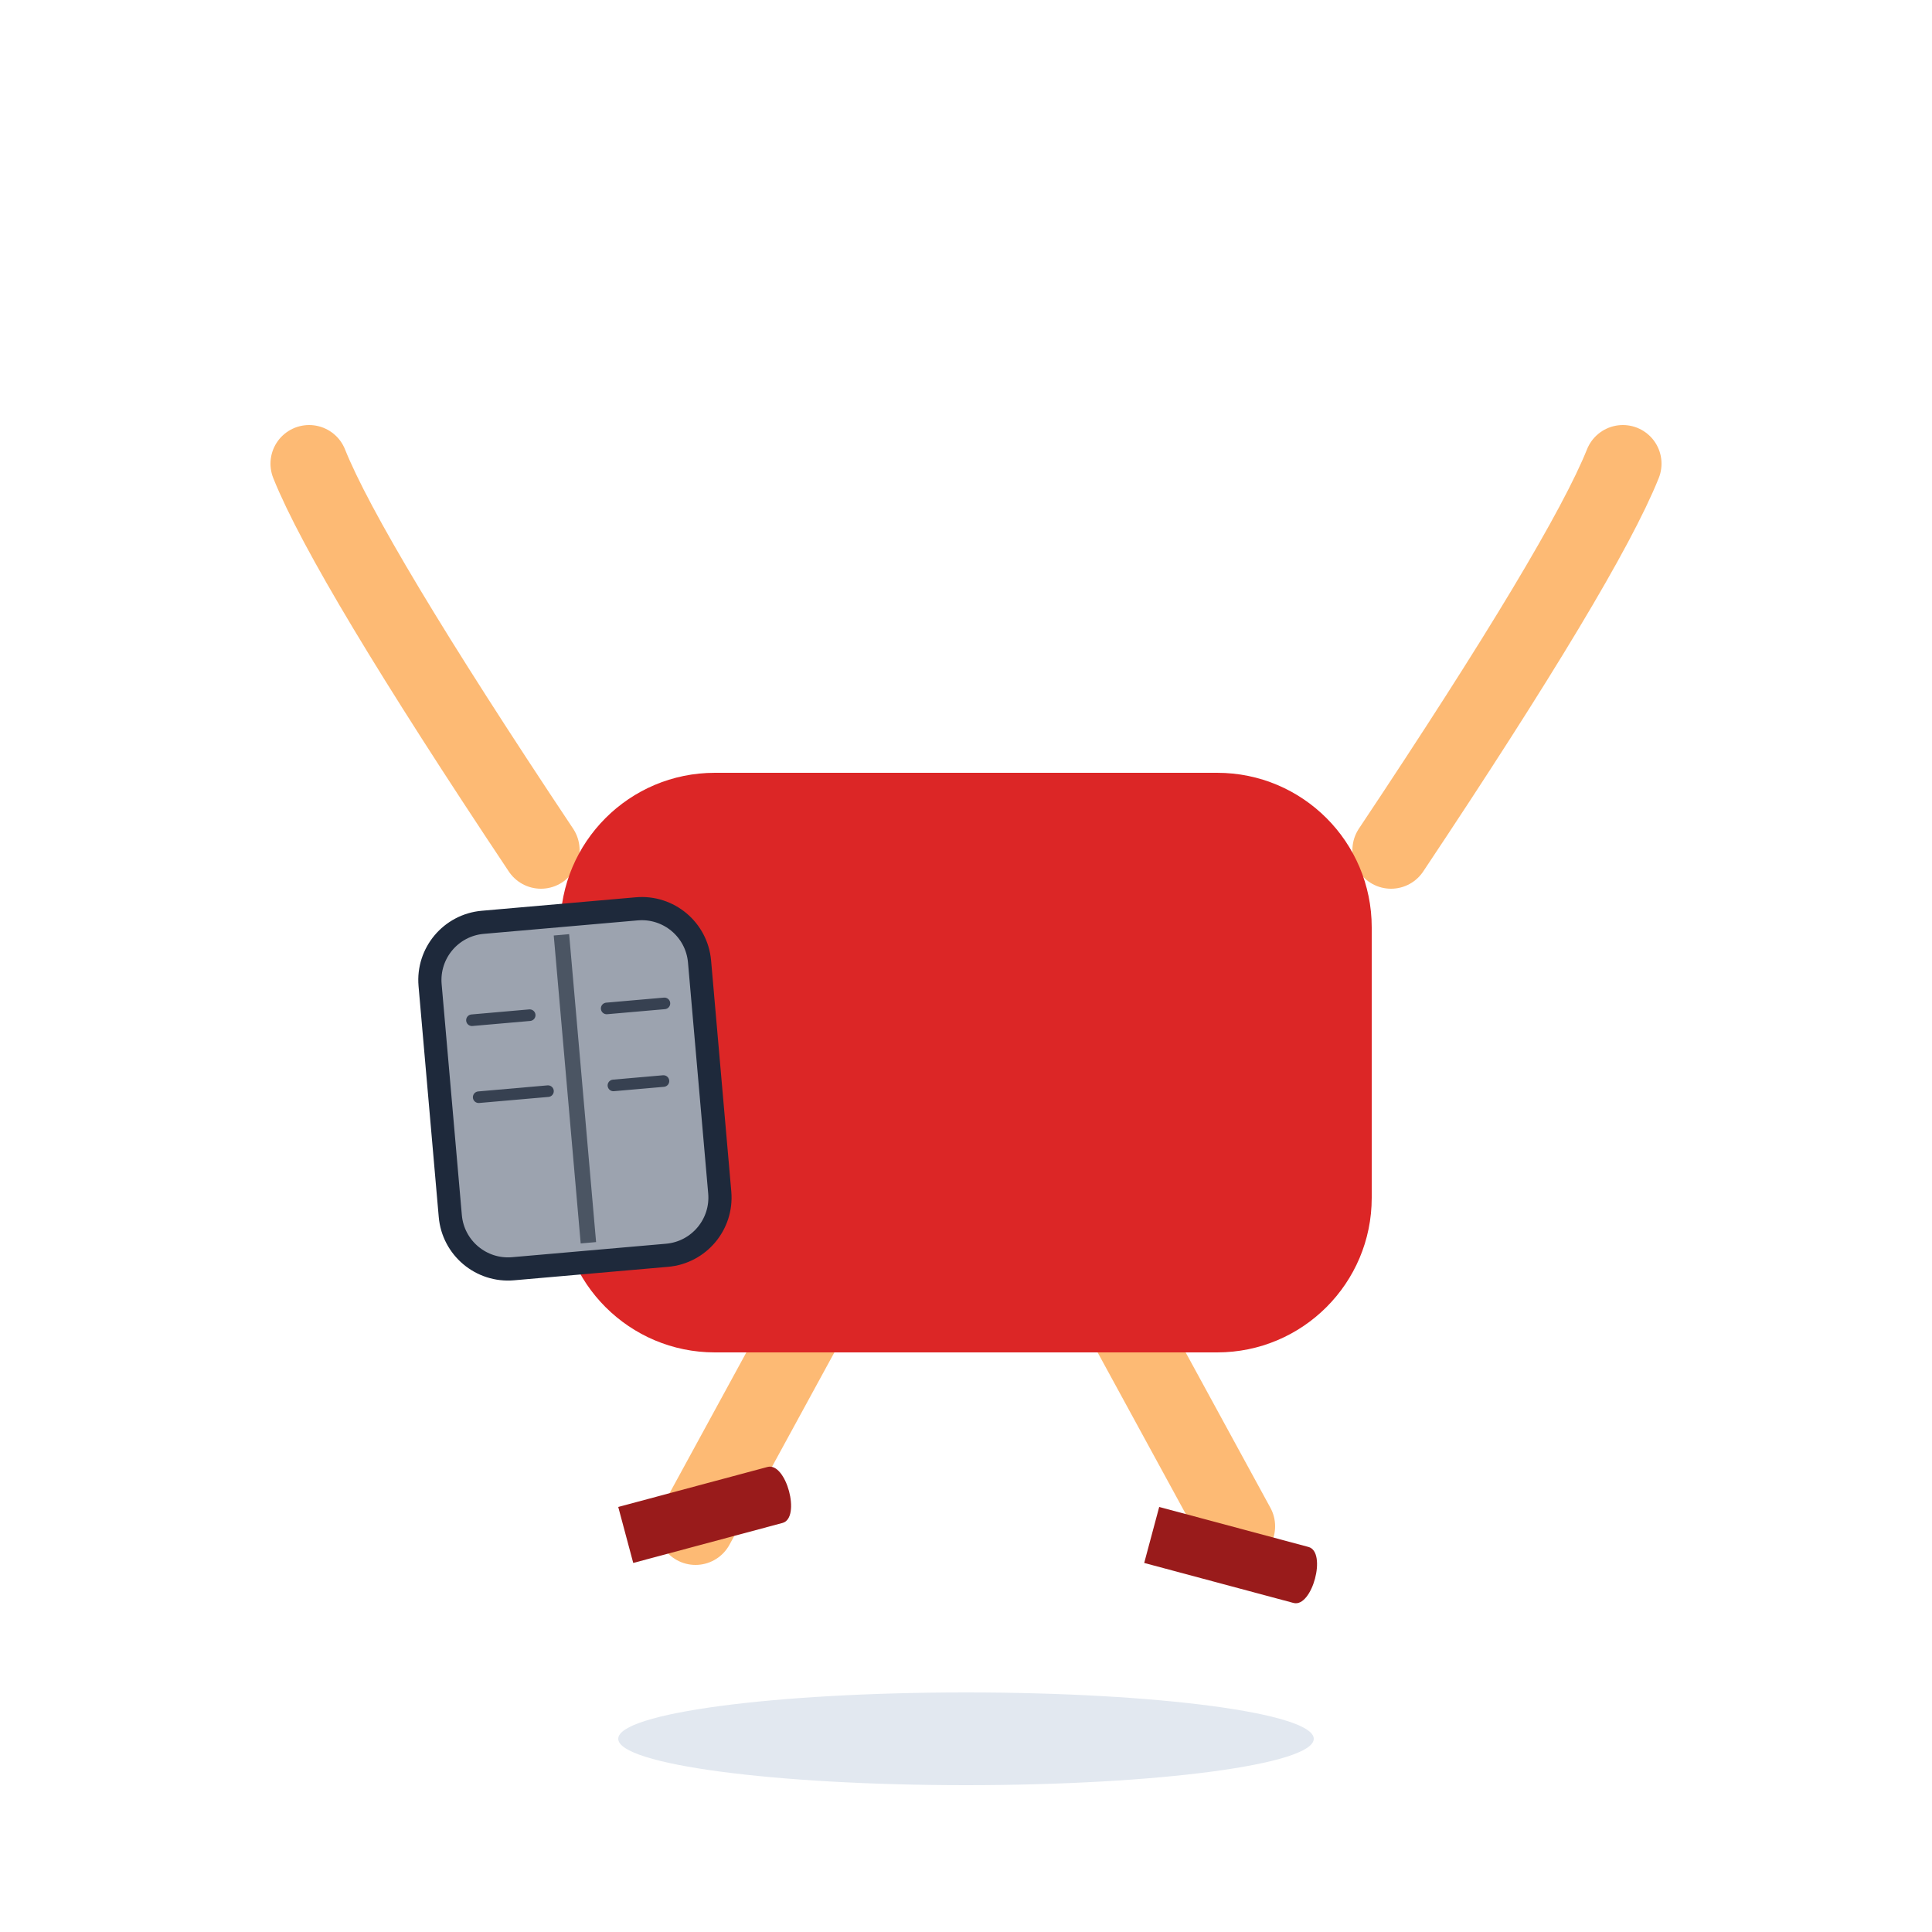
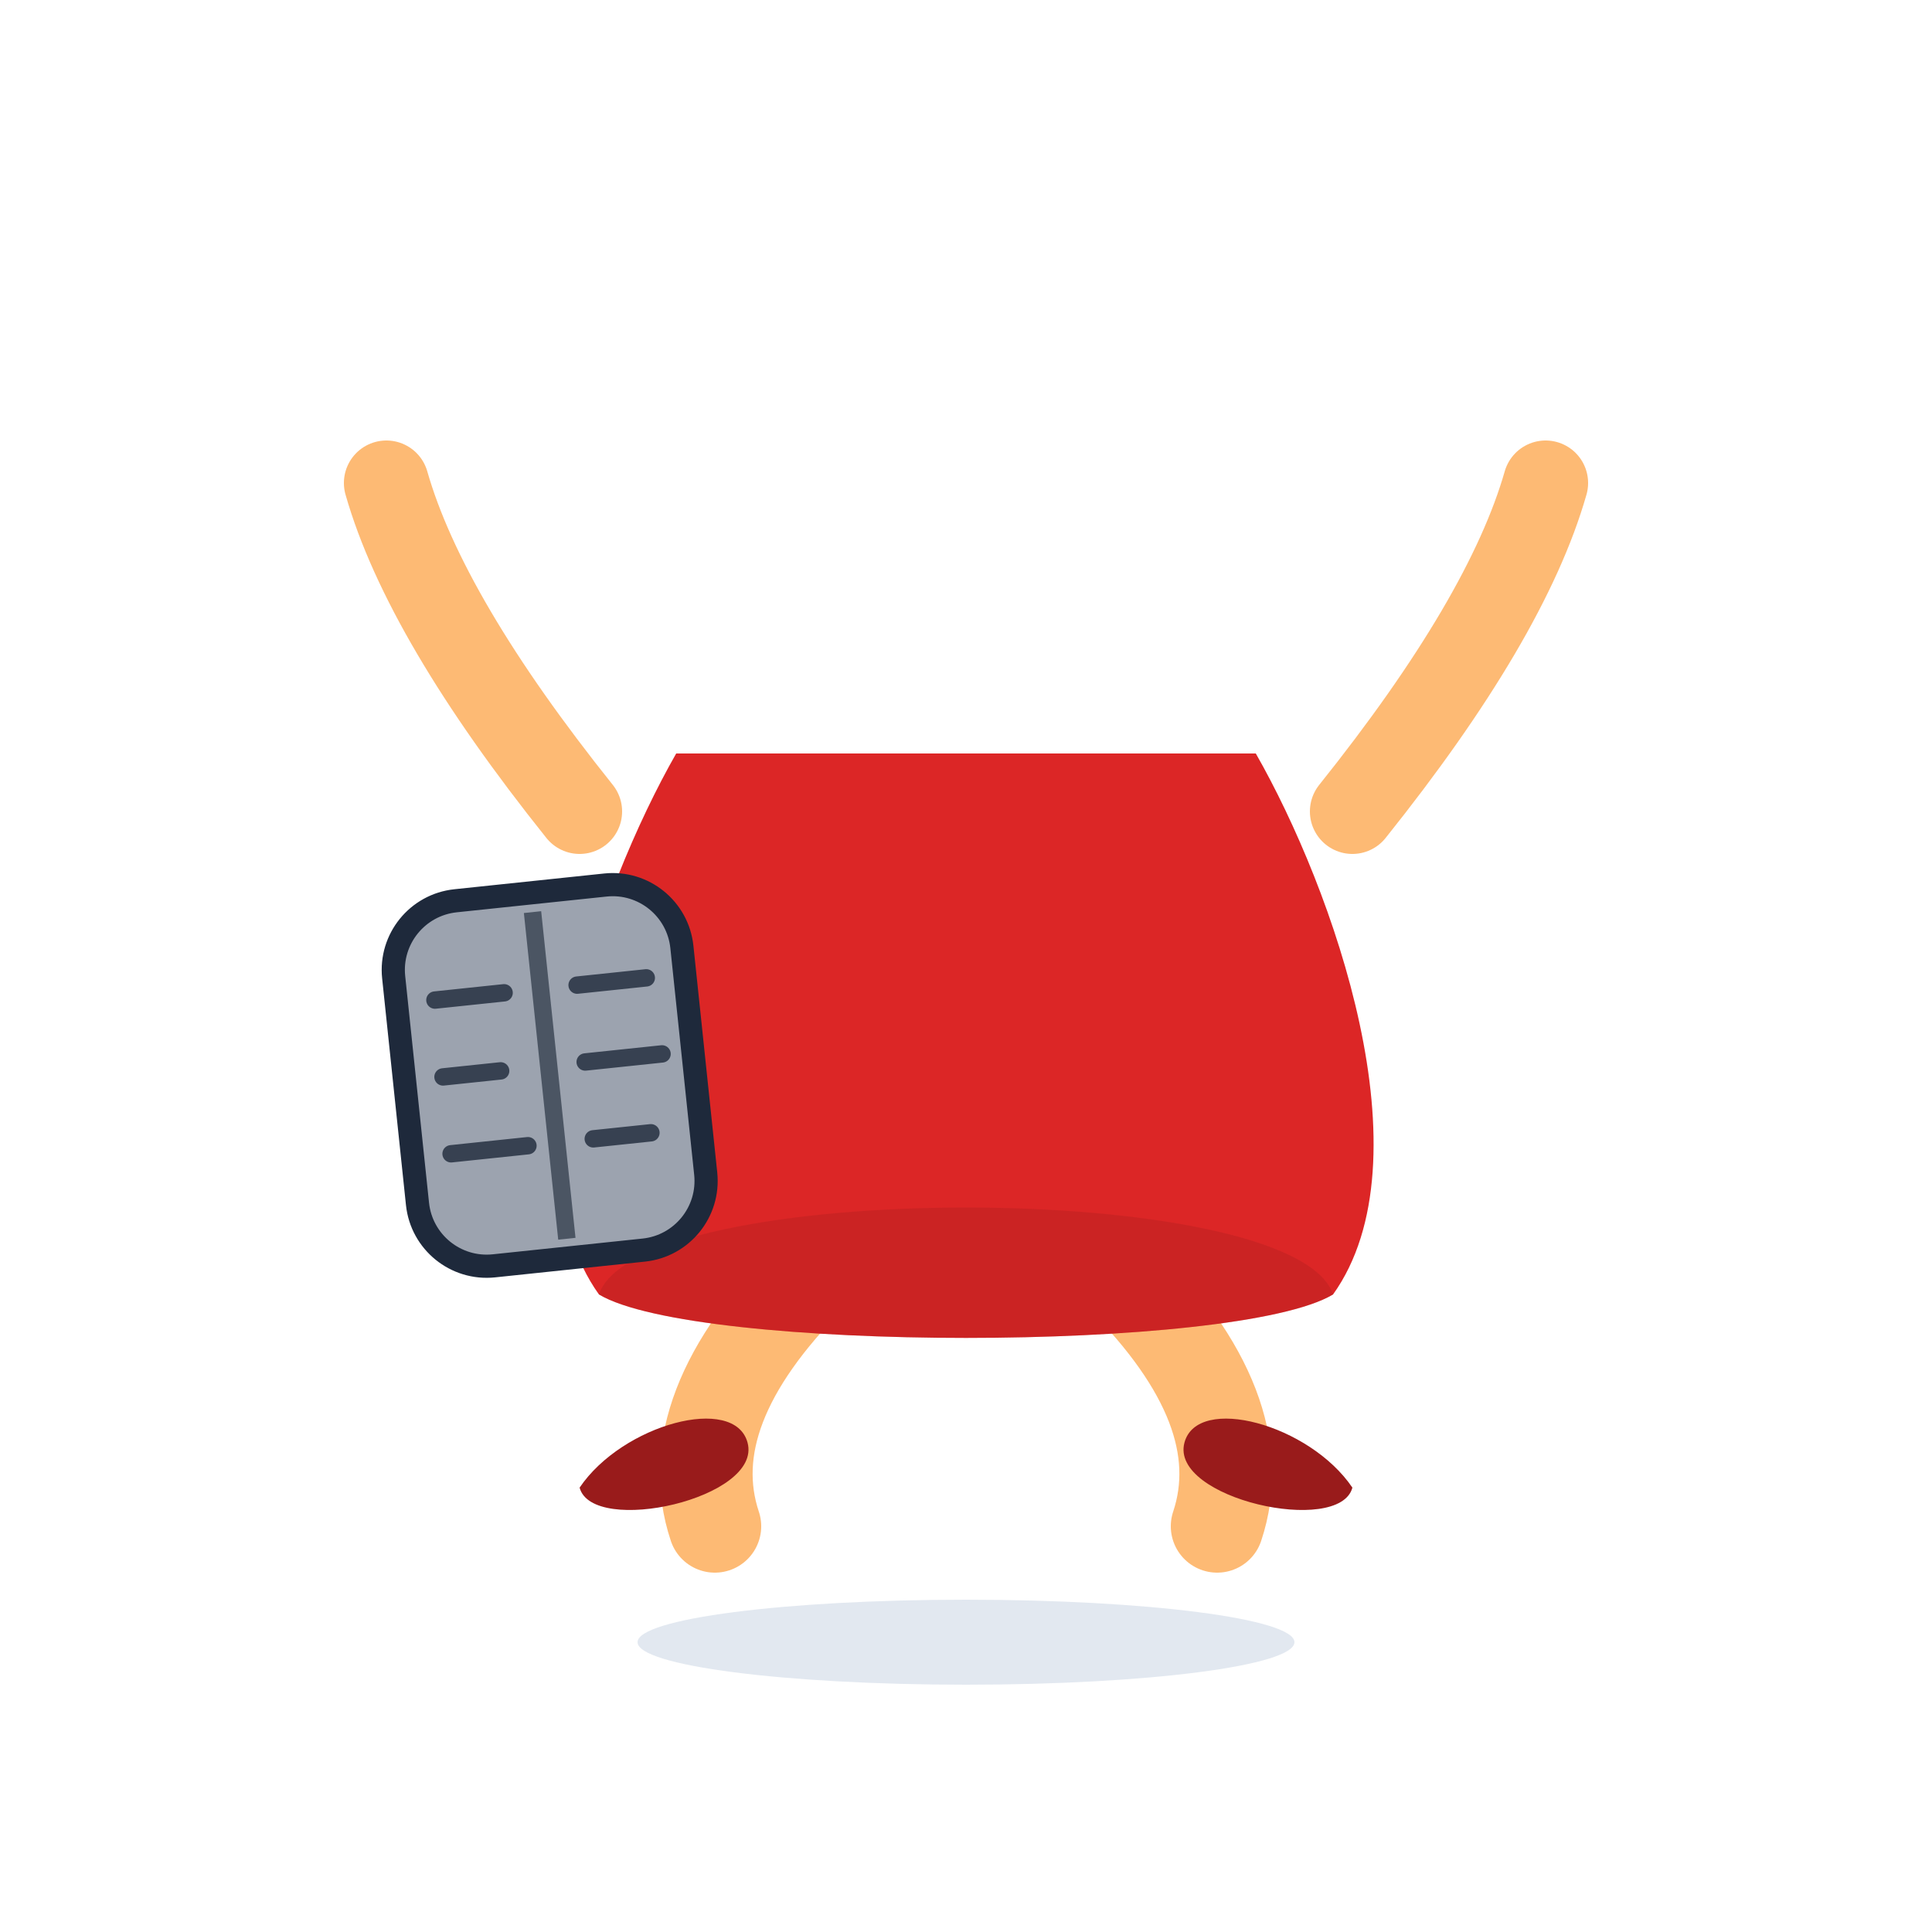
<svg xmlns="http://www.w3.org/2000/svg" viewBox="0 0 500 500">
-   <ellipse cx="250" cy="450" rx="90" ry="12" fill="#E2E8F0" />
-   <path d="M210 340 L180 395" fill="none" stroke="#FDBA74" stroke-width="20" stroke-linecap="round" />
-   <path d="M160 390 h40 c5 0, 5 15, 0 15 h-40 z" fill="#991B1B" transform="rotate(-15 160 390)" />
-   <path d="M290 340 L320 395" fill="none" stroke="#FDBA74" stroke-width="20" stroke-linecap="round" />
-   <path d="M300 390 h40 c5 0, 5 15, 0 15 h-40 z" fill="#991B1B" transform="rotate(15 300 390)" />
-   <path d="M140 220 Q90 145, 80 120" fill="none" stroke="#FDBA74" stroke-width="20" stroke-linecap="round" />
-   <path d="M360 220 Q410 145, 420 120" fill="none" stroke="#FDBA74" stroke-width="20" stroke-linecap="round" />
-   <rect x="145" y="200" width="210" height="150" rx="40" fill="#DC2626" />
-   <g id="tablets" transform="translate(110, 240) rotate(-5)">
-     <rect x="0" y="0" width="70" height="90" rx="15" fill="#9CA3AF" stroke="#1E293B" stroke-width="6" />
-     <line x1="35" y1="5" x2="35" y2="85" stroke="#4B5563" stroke-width="4" />
-     <line x1="10" y1="25" x2="25" y2="25" stroke="#374151" stroke-width="3" stroke-linecap="round" />
-     <line x1="10" y1="45" x2="28" y2="45" stroke="#374151" stroke-width="3" stroke-linecap="round" />
-     <line x1="45" y1="25" x2="60" y2="25" stroke="#374151" stroke-width="3" stroke-linecap="round" />
-     <line x1="45" y1="45" x2="58" y2="45" stroke="#374151" stroke-width="3" stroke-linecap="round" />
+   <ellipse cx="250" cy="425" rx="85" ry="11" fill="#E2E8F0" />
+   <path d="M 210 330 Q 175 365, 185 395" fill="none" stroke="#FDBA74" stroke-width="24" stroke-linecap="round" />
+   <path d="M 150 385 C 150 398, 195 400, 195 385 C 195 372, 165 372, 150 385 Z" fill="#991B1B" transform="rotate(-15 150 385)" />
+   <path d="M 290 330 Q 325 365, 315 395" fill="none" stroke="#FDBA74" stroke-width="24" stroke-linecap="round" />
+   <path d="M 350 385 C 350 398, 305 400, 305 385 C 305 372, 335 372, 350 385 Z" fill="#991B1B" transform="rotate(15 350 385)" />
+   <path d="M 150 210 Q 110 160, 100 125" fill="none" stroke="#FDBA74" stroke-width="22" stroke-linecap="round" />
+   <path d="M 350 210 Q 390 160, 400 125" fill="none" stroke="#FDBA74" stroke-width="22" stroke-linecap="round" />
+   <path d="M 175 195 C 155 230, 130 300, 155 335 C 180 350, 320 350, 345 335 C 370 300, 345 230, 325 195 Z" fill="#DC2626" />
+   <path d="M 155 335 C 180 350, 320 350, 345 335 C 335 305, 165 305, 155 335 Z" fill="#991B1B" opacity="0.25" />
+   <g id="tablets" transform="translate(100, 235) rotate(-6)">
+     <rect x="0" y="0" width="75" height="95" rx="18" fill="#9CA3AF" stroke="#1E293B" stroke-width="6" />
+     <line x1="37.5" y1="5" x2="37.5" y2="90" stroke="#4B5563" stroke-width="4.5" />
+     <path d="M 10 25 h 18" stroke="#374151" stroke-width="4.5" stroke-linecap="round" />
+     <path d="M 10 45 h 15" stroke="#374151" stroke-width="4.5" stroke-linecap="round" />
+     <path d="M 10 65 h 20" stroke="#374151" stroke-width="4.5" stroke-linecap="round" />
+     <path d="M 47 25 h 18" stroke="#374151" stroke-width="4.5" stroke-linecap="round" />
+     <path d="M 47 45 h 20" stroke="#374151" stroke-width="4.5" stroke-linecap="round" />
+     <path d="M 47 65 h 15" stroke="#374151" stroke-width="4.5" stroke-linecap="round" />
  </g>
</svg>
